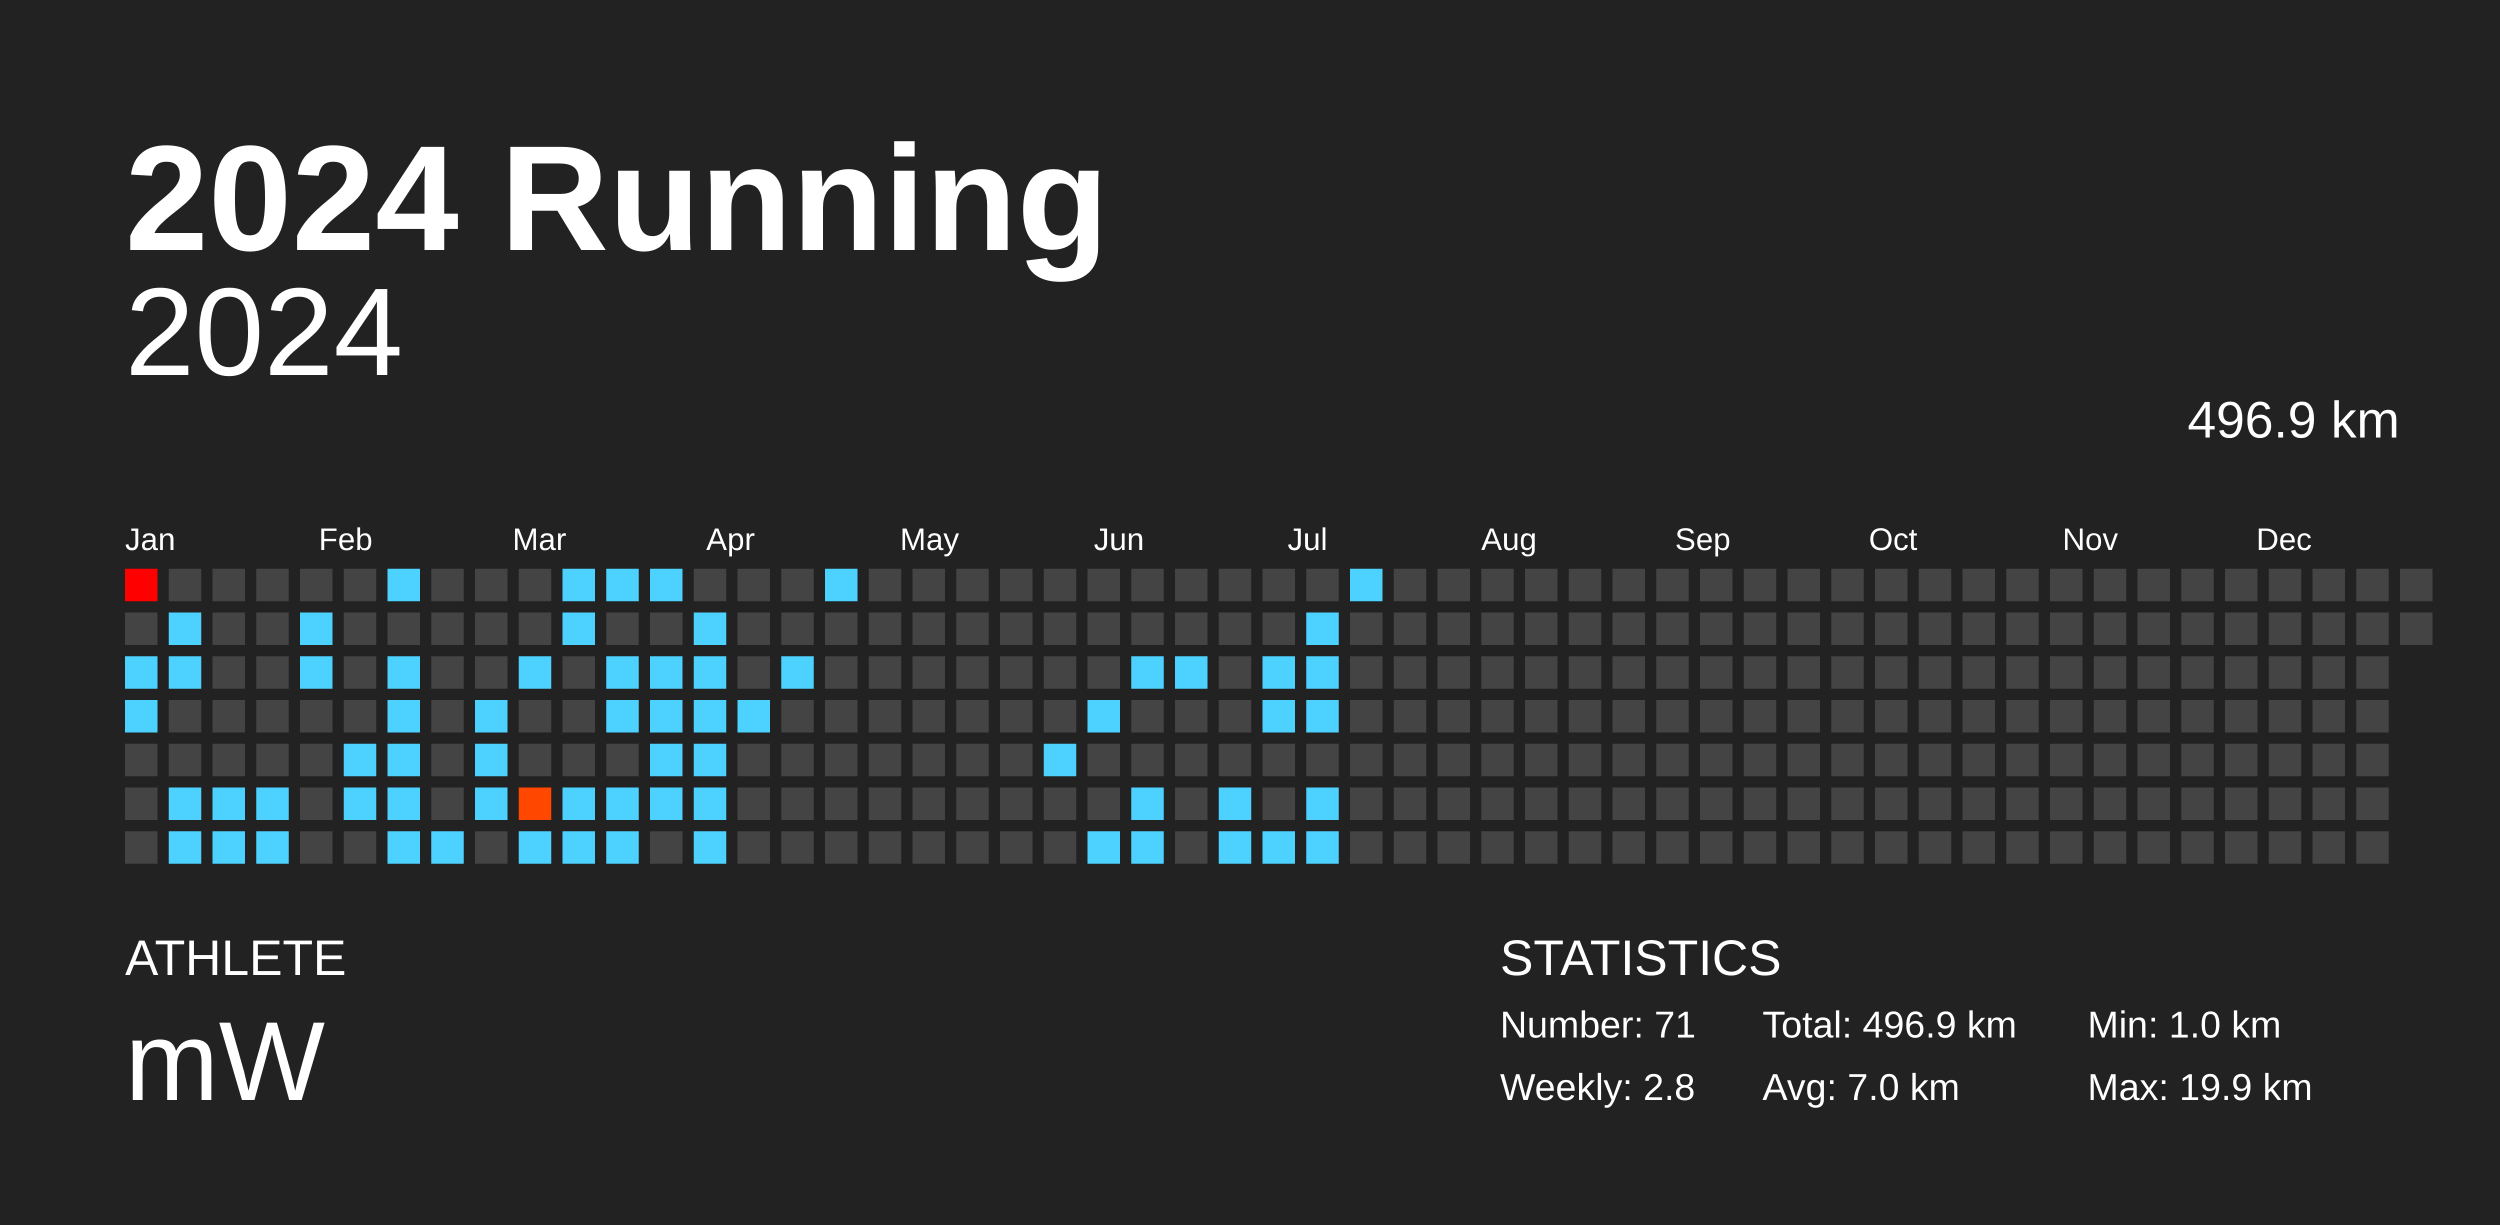
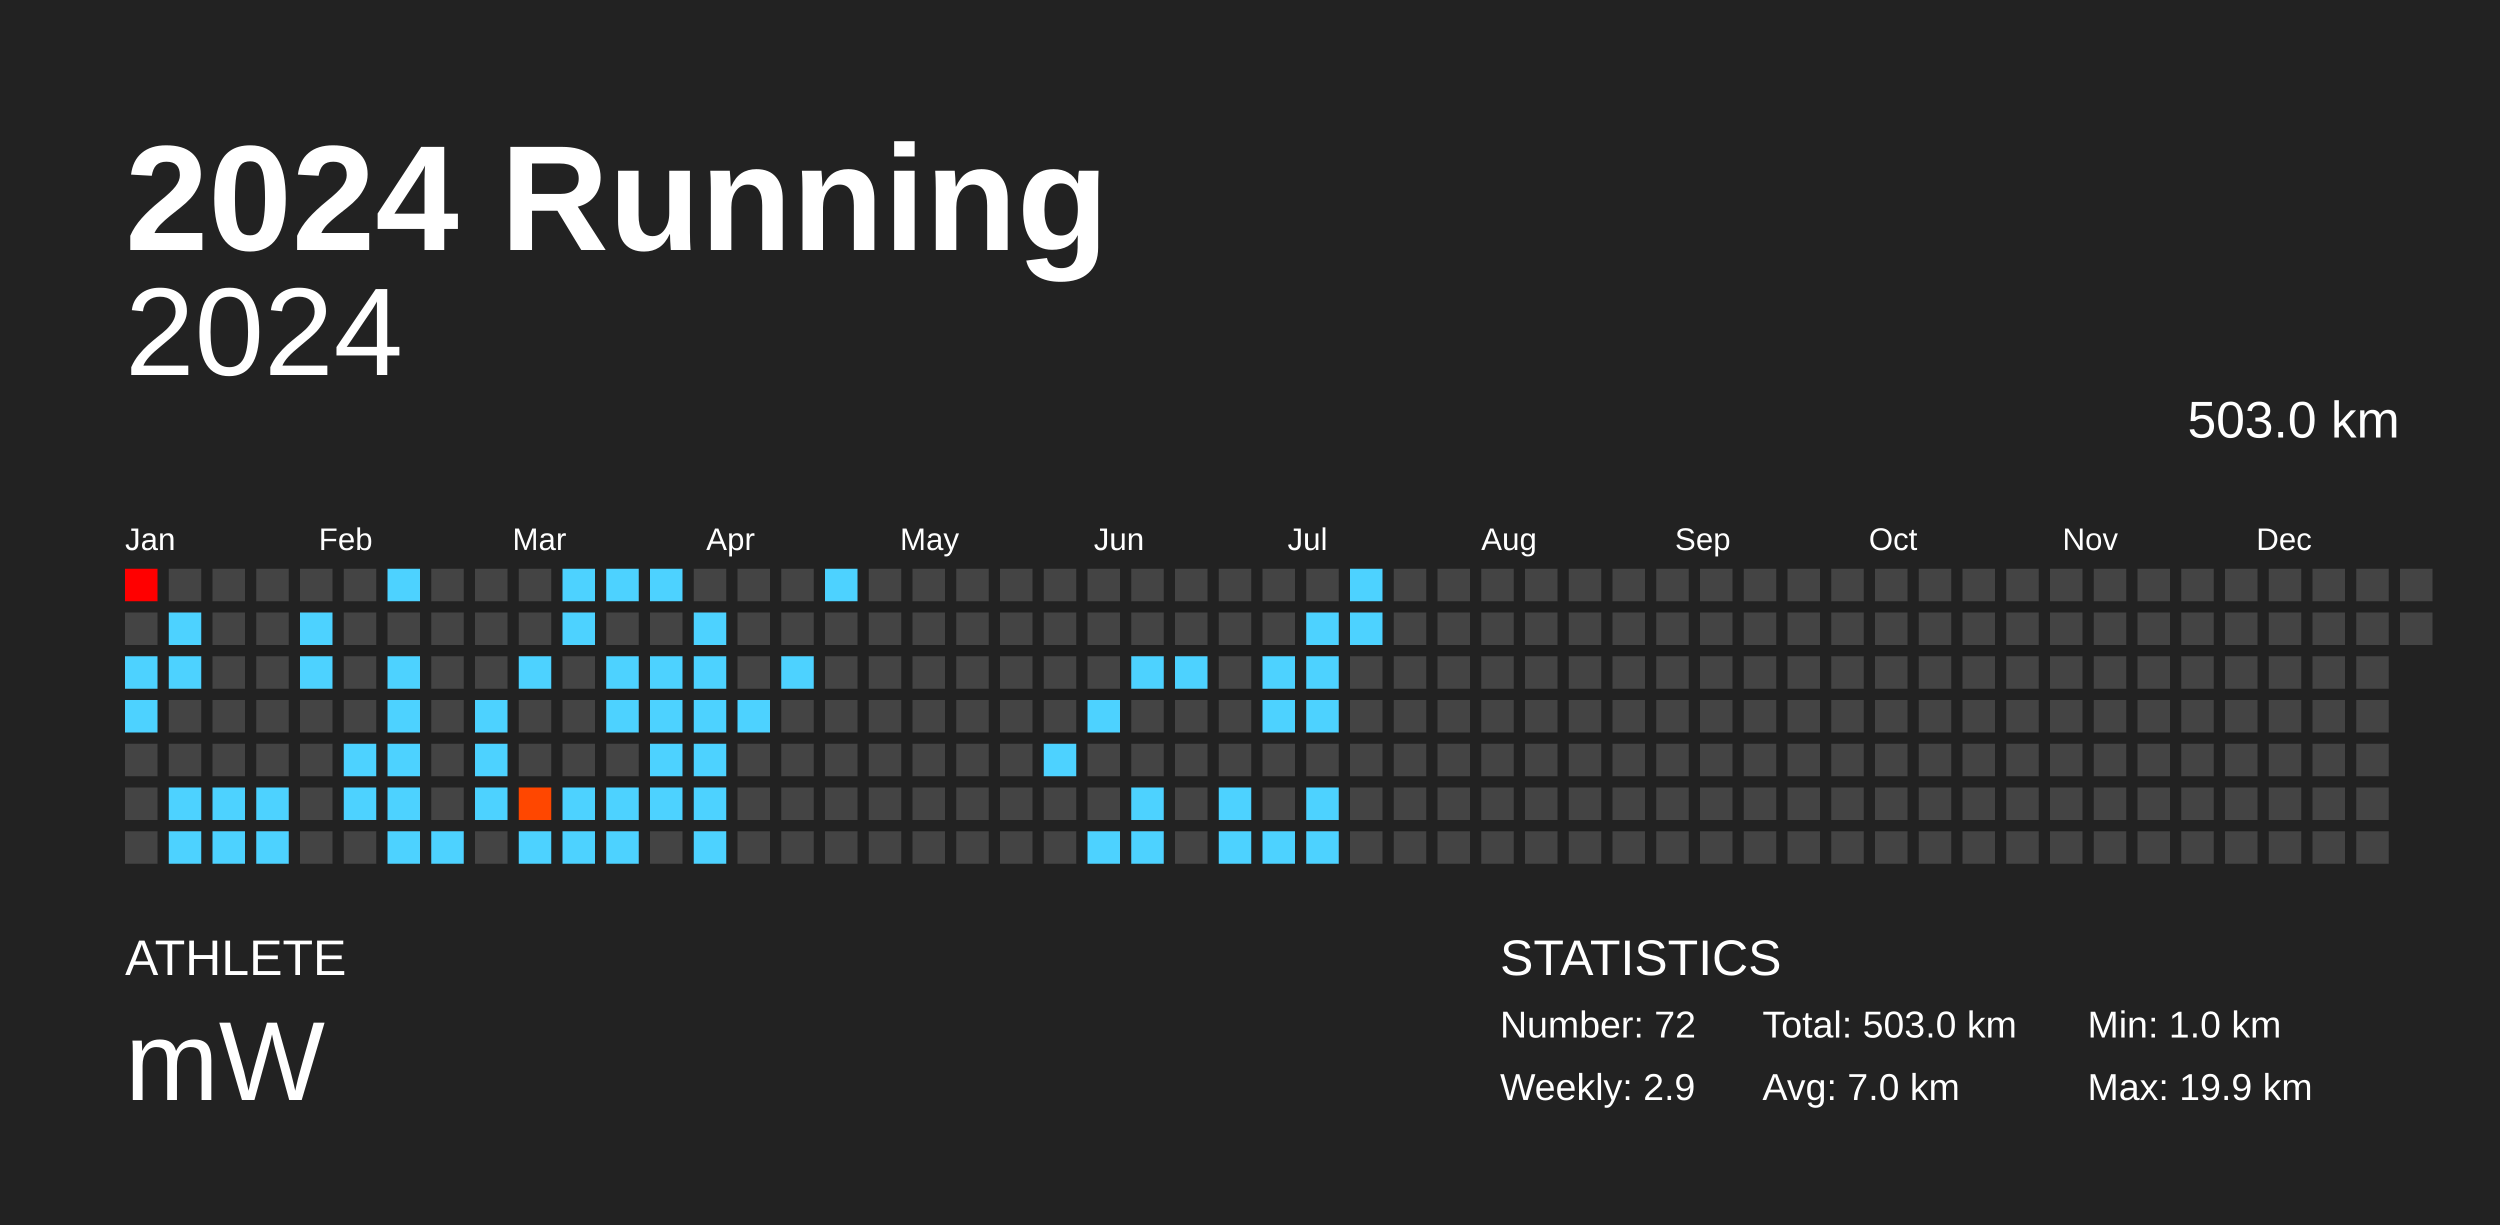
<svg xmlns="http://www.w3.org/2000/svg" baseProfile="full" height="98mm" version="1.1" viewBox="0,0,200,98" width="200mm">
  <defs />
  <rect fill="#222222" height="98" width="200" x="0" y="0" />
  <text fill="#FFFFFF" style="font-size:12px; font-family:Arial; font-weight:bold;" x="10" y="20">2024 Running</text>
  <text fill="#FFFFFF" style="font-size:4px; font-family:Arial" x="10" y="78">ATHLETE</text>
  <text fill="#FFFFFF" style="font-size:9px; font-family:Arial" x="10" y="88">mW</text>
  <text fill="#FFFFFF" style="font-size:4px; font-family:Arial" x="120" y="78">STATISTICS</text>
-   <text fill="#FFFFFF" style="font-size:3px; font-family:Arial" x="120" y="83">Number: 71</text>
-   <text fill="#FFFFFF" style="font-size:3px; font-family:Arial" x="120" y="88">Weekly: 2.8</text>
-   <text fill="#FFFFFF" style="font-size:3px; font-family:Arial" x="141" y="83">Total: 496.9 km</text>
+   <text fill="#FFFFFF" style="font-size:3px; font-family:Arial" x="120" y="83">Number: 72</text>
+   <text fill="#FFFFFF" style="font-size:3px; font-family:Arial" x="120" y="88">Weekly: 2.9</text>
+   <text fill="#FFFFFF" style="font-size:3px; font-family:Arial" x="141" y="83">Total: 503.0 km</text>
  <text fill="#FFFFFF" style="font-size:3px; font-family:Arial" x="141" y="88">Avg: 7.0 km</text>
  <text fill="#FFFFFF" style="font-size:3px; font-family:Arial" x="167" y="83">Min: 1.0 km</text>
  <text fill="#FFFFFF" style="font-size:3px; font-family:Arial" x="167" y="88">Max: 19.9 km</text>
  <text alignment-baseline="hanging" fill="#FFFFFF" style="font-size:10.0px; font-family:Arial;" x="10" y="30">2024</text>
-   <text alignment-baseline="hanging" fill="#FFFFFF" style="font-size:4.125px; font-family:Arial;" x="175" y="35">496.9 km</text>
+   <text alignment-baseline="hanging" fill="#FFFFFF" style="font-size:4.125px; font-family:Arial;" x="175" y="35">503.0 km</text>
  <text fill="#FFFFFF" style="font-size:2.5px; font-family:Arial" x="10.0" y="44">Jan</text>
  <text fill="#FFFFFF" style="font-size:2.5px; font-family:Arial" x="25.5" y="44">Feb</text>
  <text fill="#FFFFFF" style="font-size:2.5px; font-family:Arial" x="41.0" y="44">Mar</text>
  <text fill="#FFFFFF" style="font-size:2.5px; font-family:Arial" x="56.5" y="44">Apr</text>
  <text fill="#FFFFFF" style="font-size:2.5px; font-family:Arial" x="72.0" y="44">May</text>
  <text fill="#FFFFFF" style="font-size:2.5px; font-family:Arial" x="87.5" y="44">Jun</text>
  <text fill="#FFFFFF" style="font-size:2.5px; font-family:Arial" x="103.0" y="44">Jul</text>
  <text fill="#FFFFFF" style="font-size:2.5px; font-family:Arial" x="118.5" y="44">Aug</text>
  <text fill="#FFFFFF" style="font-size:2.5px; font-family:Arial" x="134.0" y="44">Sep</text>
  <text fill="#FFFFFF" style="font-size:2.5px; font-family:Arial" x="149.5" y="44">Oct</text>
  <text fill="#FFFFFF" style="font-size:2.5px; font-family:Arial" x="165.0" y="44">Nov</text>
  <text fill="#FFFFFF" style="font-size:2.5px; font-family:Arial" x="180.5" y="44">Dec</text>
  <rect fill="red" height="2.6" width="2.6" x="10.0" y="45.5" />
  <rect fill="#444444" height="2.6" width="2.6" x="10.0" y="49.0" />
  <rect fill="#4dd2ff" height="2.6" width="2.6" x="10.0" y="52.5" />
  <rect fill="#4dd2ff" height="2.6" width="2.6" x="10.0" y="56.0" />
  <rect fill="#444444" height="2.6" width="2.6" x="10.0" y="59.5" />
  <rect fill="#444444" height="2.6" width="2.6" x="10.0" y="63.0" />
  <rect fill="#444444" height="2.6" width="2.6" x="10.0" y="66.5" />
  <rect fill="#444444" height="2.6" width="2.6" x="13.5" y="45.5" />
  <rect fill="#4dd2ff" height="2.6" width="2.6" x="13.5" y="49.0" />
  <rect fill="#4dd2ff" height="2.6" width="2.6" x="13.5" y="52.5" />
  <rect fill="#444444" height="2.6" width="2.6" x="13.5" y="56.0" />
  <rect fill="#444444" height="2.6" width="2.6" x="13.5" y="59.5" />
  <rect fill="#4dd2ff" height="2.6" width="2.6" x="13.5" y="63.0" />
  <rect fill="#4dd2ff" height="2.6" width="2.6" x="13.5" y="66.5" />
  <rect fill="#444444" height="2.6" width="2.6" x="17.0" y="45.5" />
  <rect fill="#444444" height="2.6" width="2.6" x="17.0" y="49.0" />
  <rect fill="#444444" height="2.6" width="2.6" x="17.0" y="52.5" />
  <rect fill="#444444" height="2.6" width="2.6" x="17.0" y="56.0" />
  <rect fill="#444444" height="2.6" width="2.6" x="17.0" y="59.5" />
  <rect fill="#4dd2ff" height="2.6" width="2.6" x="17.0" y="63.0" />
  <rect fill="#4dd2ff" height="2.6" width="2.6" x="17.0" y="66.5" />
  <rect fill="#444444" height="2.6" width="2.6" x="20.5" y="45.5" />
  <rect fill="#444444" height="2.6" width="2.6" x="20.5" y="49.0" />
  <rect fill="#444444" height="2.6" width="2.6" x="20.5" y="52.5" />
  <rect fill="#444444" height="2.6" width="2.6" x="20.5" y="56.0" />
  <rect fill="#444444" height="2.6" width="2.6" x="20.5" y="59.5" />
  <rect fill="#4dd2ff" height="2.6" width="2.6" x="20.5" y="63.0" />
  <rect fill="#4dd2ff" height="2.6" width="2.6" x="20.5" y="66.5" />
  <rect fill="#444444" height="2.6" width="2.6" x="24.0" y="45.5" />
  <rect fill="#4dd2ff" height="2.6" width="2.6" x="24.0" y="49.0" />
  <rect fill="#4dd2ff" height="2.6" width="2.6" x="24.0" y="52.5" />
  <rect fill="#444444" height="2.6" width="2.6" x="24.0" y="56.0" />
  <rect fill="#444444" height="2.6" width="2.6" x="24.0" y="59.5" />
  <rect fill="#444444" height="2.6" width="2.6" x="24.0" y="63.0" />
  <rect fill="#444444" height="2.6" width="2.6" x="24.0" y="66.5" />
  <rect fill="#444444" height="2.6" width="2.6" x="27.5" y="45.5" />
  <rect fill="#444444" height="2.6" width="2.6" x="27.5" y="49.0" />
  <rect fill="#444444" height="2.6" width="2.6" x="27.5" y="52.5" />
  <rect fill="#444444" height="2.6" width="2.6" x="27.5" y="56.0" />
  <rect fill="#4dd2ff" height="2.6" width="2.6" x="27.5" y="59.5" />
  <rect fill="#4dd2ff" height="2.6" width="2.6" x="27.5" y="63.0" />
  <rect fill="#444444" height="2.6" width="2.6" x="27.5" y="66.5" />
  <rect fill="#4dd2ff" height="2.6" width="2.6" x="31.0" y="45.5" />
  <rect fill="#444444" height="2.6" width="2.6" x="31.0" y="49.0" />
  <rect fill="#4dd2ff" height="2.6" width="2.6" x="31.0" y="52.5" />
  <rect fill="#4dd2ff" height="2.6" width="2.6" x="31.0" y="56.0" />
  <rect fill="#4dd2ff" height="2.6" width="2.6" x="31.0" y="59.5" />
  <rect fill="#4dd2ff" height="2.6" width="2.6" x="31.0" y="63.0" />
  <rect fill="#4dd2ff" height="2.6" width="2.6" x="31.0" y="66.5" />
  <rect fill="#444444" height="2.6" width="2.6" x="34.5" y="45.5" />
  <rect fill="#444444" height="2.6" width="2.6" x="34.5" y="49.0" />
  <rect fill="#444444" height="2.6" width="2.6" x="34.5" y="52.5" />
  <rect fill="#444444" height="2.6" width="2.6" x="34.5" y="56.0" />
  <rect fill="#444444" height="2.6" width="2.6" x="34.5" y="59.5" />
  <rect fill="#444444" height="2.6" width="2.6" x="34.5" y="63.0" />
  <rect fill="#4dd2ff" height="2.6" width="2.6" x="34.5" y="66.5" />
  <rect fill="#444444" height="2.6" width="2.6" x="38.0" y="45.5" />
  <rect fill="#444444" height="2.6" width="2.6" x="38.0" y="49.0" />
  <rect fill="#444444" height="2.6" width="2.6" x="38.0" y="52.5" />
  <rect fill="#4dd2ff" height="2.6" width="2.6" x="38.0" y="56.0" />
  <rect fill="#4dd2ff" height="2.6" width="2.6" x="38.0" y="59.5" />
  <rect fill="#4dd2ff" height="2.6" width="2.6" x="38.0" y="63.0" />
  <rect fill="#444444" height="2.6" width="2.6" x="38.0" y="66.5" />
  <rect fill="#444444" height="2.6" width="2.6" x="41.5" y="45.5" />
  <rect fill="#444444" height="2.6" width="2.6" x="41.5" y="49.0" />
  <rect fill="#4dd2ff" height="2.6" width="2.6" x="41.5" y="52.5" />
  <rect fill="#444444" height="2.6" width="2.6" x="41.5" y="56.0" />
  <rect fill="#444444" height="2.6" width="2.6" x="41.5" y="59.5" />
  <rect fill="#ff4700" height="2.6" width="2.6" x="41.5" y="63.0" />
  <rect fill="#4dd2ff" height="2.6" width="2.6" x="41.5" y="66.5" />
  <rect fill="#4dd2ff" height="2.6" width="2.6" x="45.0" y="45.5" />
  <rect fill="#4dd2ff" height="2.6" width="2.6" x="45.0" y="49.0" />
  <rect fill="#444444" height="2.6" width="2.6" x="45.0" y="52.5" />
  <rect fill="#444444" height="2.6" width="2.6" x="45.0" y="56.0" />
  <rect fill="#444444" height="2.6" width="2.6" x="45.0" y="59.5" />
  <rect fill="#4dd2ff" height="2.6" width="2.6" x="45.0" y="63.0" />
  <rect fill="#4dd2ff" height="2.6" width="2.6" x="45.0" y="66.5" />
  <rect fill="#4dd2ff" height="2.6" width="2.6" x="48.5" y="45.5" />
  <rect fill="#444444" height="2.6" width="2.6" x="48.5" y="49.0" />
  <rect fill="#4dd2ff" height="2.6" width="2.6" x="48.5" y="52.5" />
  <rect fill="#4dd2ff" height="2.6" width="2.6" x="48.5" y="56.0" />
  <rect fill="#444444" height="2.6" width="2.6" x="48.5" y="59.5" />
  <rect fill="#4dd2ff" height="2.6" width="2.6" x="48.5" y="63.0" />
  <rect fill="#4dd2ff" height="2.6" width="2.6" x="48.5" y="66.5" />
  <rect fill="#4dd2ff" height="2.6" width="2.6" x="52.0" y="45.5" />
  <rect fill="#444444" height="2.6" width="2.6" x="52.0" y="49.0" />
  <rect fill="#4dd2ff" height="2.6" width="2.6" x="52.0" y="52.5" />
  <rect fill="#4dd2ff" height="2.6" width="2.6" x="52.0" y="56.0" />
  <rect fill="#4dd2ff" height="2.6" width="2.6" x="52.0" y="59.5" />
  <rect fill="#4dd2ff" height="2.6" width="2.6" x="52.0" y="63.0" />
  <rect fill="#444444" height="2.6" width="2.6" x="52.0" y="66.5" />
  <rect fill="#444444" height="2.6" width="2.6" x="55.5" y="45.5" />
  <rect fill="#4dd2ff" height="2.6" width="2.6" x="55.5" y="49.0" />
  <rect fill="#4dd2ff" height="2.6" width="2.6" x="55.5" y="52.5" />
  <rect fill="#4dd2ff" height="2.6" width="2.6" x="55.5" y="56.0" />
  <rect fill="#4dd2ff" height="2.6" width="2.6" x="55.5" y="59.5" />
  <rect fill="#4dd2ff" height="2.6" width="2.6" x="55.5" y="63.0" />
  <rect fill="#4dd2ff" height="2.6" width="2.6" x="55.5" y="66.5" />
  <rect fill="#444444" height="2.6" width="2.6" x="59.0" y="45.5" />
  <rect fill="#444444" height="2.6" width="2.6" x="59.0" y="49.0" />
  <rect fill="#444444" height="2.6" width="2.6" x="59.0" y="52.5" />
  <rect fill="#4dd2ff" height="2.6" width="2.6" x="59.0" y="56.0" />
  <rect fill="#444444" height="2.6" width="2.6" x="59.0" y="59.5" />
  <rect fill="#444444" height="2.6" width="2.6" x="59.0" y="63.0" />
  <rect fill="#444444" height="2.6" width="2.6" x="59.0" y="66.5" />
  <rect fill="#444444" height="2.6" width="2.6" x="62.5" y="45.5" />
  <rect fill="#444444" height="2.6" width="2.6" x="62.5" y="49.0" />
  <rect fill="#4dd2ff" height="2.6" width="2.6" x="62.5" y="52.5" />
  <rect fill="#444444" height="2.6" width="2.6" x="62.5" y="56.0" />
  <rect fill="#444444" height="2.6" width="2.6" x="62.5" y="59.5" />
  <rect fill="#444444" height="2.6" width="2.6" x="62.5" y="63.0" />
  <rect fill="#444444" height="2.6" width="2.6" x="62.5" y="66.5" />
  <rect fill="#4dd2ff" height="2.6" width="2.6" x="66.0" y="45.5" />
  <rect fill="#444444" height="2.6" width="2.6" x="66.0" y="49.0" />
  <rect fill="#444444" height="2.6" width="2.6" x="66.0" y="52.5" />
  <rect fill="#444444" height="2.6" width="2.6" x="66.0" y="56.0" />
  <rect fill="#444444" height="2.6" width="2.6" x="66.0" y="59.5" />
  <rect fill="#444444" height="2.6" width="2.6" x="66.0" y="63.0" />
  <rect fill="#444444" height="2.6" width="2.6" x="66.0" y="66.5" />
  <rect fill="#444444" height="2.6" width="2.6" x="69.5" y="45.5" />
  <rect fill="#444444" height="2.6" width="2.6" x="69.5" y="49.0" />
  <rect fill="#444444" height="2.6" width="2.6" x="69.5" y="52.5" />
  <rect fill="#444444" height="2.6" width="2.6" x="69.5" y="56.0" />
  <rect fill="#444444" height="2.6" width="2.6" x="69.5" y="59.5" />
  <rect fill="#444444" height="2.6" width="2.6" x="69.5" y="63.0" />
  <rect fill="#444444" height="2.6" width="2.6" x="69.5" y="66.5" />
  <rect fill="#444444" height="2.6" width="2.6" x="73.0" y="45.5" />
  <rect fill="#444444" height="2.6" width="2.6" x="73.0" y="49.0" />
  <rect fill="#444444" height="2.6" width="2.6" x="73.0" y="52.5" />
  <rect fill="#444444" height="2.6" width="2.6" x="73.0" y="56.0" />
  <rect fill="#444444" height="2.6" width="2.6" x="73.0" y="59.5" />
  <rect fill="#444444" height="2.6" width="2.6" x="73.0" y="63.0" />
  <rect fill="#444444" height="2.6" width="2.6" x="73.0" y="66.5" />
  <rect fill="#444444" height="2.6" width="2.6" x="76.5" y="45.5" />
  <rect fill="#444444" height="2.6" width="2.6" x="76.5" y="49.0" />
  <rect fill="#444444" height="2.6" width="2.6" x="76.5" y="52.5" />
  <rect fill="#444444" height="2.6" width="2.6" x="76.5" y="56.0" />
  <rect fill="#444444" height="2.6" width="2.6" x="76.5" y="59.5" />
  <rect fill="#444444" height="2.6" width="2.6" x="76.5" y="63.0" />
  <rect fill="#444444" height="2.6" width="2.6" x="76.5" y="66.5" />
  <rect fill="#444444" height="2.6" width="2.6" x="80.0" y="45.5" />
  <rect fill="#444444" height="2.6" width="2.6" x="80.0" y="49.0" />
  <rect fill="#444444" height="2.6" width="2.6" x="80.0" y="52.5" />
  <rect fill="#444444" height="2.6" width="2.6" x="80.0" y="56.0" />
  <rect fill="#444444" height="2.6" width="2.6" x="80.0" y="59.5" />
  <rect fill="#444444" height="2.6" width="2.6" x="80.0" y="63.0" />
  <rect fill="#444444" height="2.6" width="2.6" x="80.0" y="66.5" />
  <rect fill="#444444" height="2.6" width="2.6" x="83.5" y="45.5" />
  <rect fill="#444444" height="2.6" width="2.6" x="83.5" y="49.0" />
  <rect fill="#444444" height="2.6" width="2.6" x="83.5" y="52.5" />
  <rect fill="#444444" height="2.6" width="2.6" x="83.5" y="56.0" />
  <rect fill="#4dd2ff" height="2.6" width="2.6" x="83.5" y="59.5" />
  <rect fill="#444444" height="2.6" width="2.6" x="83.5" y="63.0" />
  <rect fill="#444444" height="2.6" width="2.6" x="83.5" y="66.5" />
  <rect fill="#444444" height="2.6" width="2.6" x="87.0" y="45.5" />
  <rect fill="#444444" height="2.6" width="2.6" x="87.0" y="49.0" />
  <rect fill="#444444" height="2.6" width="2.6" x="87.0" y="52.5" />
  <rect fill="#4dd2ff" height="2.6" width="2.6" x="87.0" y="56.0" />
  <rect fill="#444444" height="2.6" width="2.6" x="87.0" y="59.5" />
  <rect fill="#444444" height="2.6" width="2.6" x="87.0" y="63.0" />
  <rect fill="#4dd2ff" height="2.6" width="2.6" x="87.0" y="66.5" />
  <rect fill="#444444" height="2.6" width="2.6" x="90.5" y="45.5" />
  <rect fill="#444444" height="2.6" width="2.6" x="90.5" y="49.0" />
  <rect fill="#4dd2ff" height="2.6" width="2.6" x="90.5" y="52.5" />
  <rect fill="#444444" height="2.6" width="2.6" x="90.5" y="56.0" />
  <rect fill="#444444" height="2.6" width="2.6" x="90.5" y="59.5" />
  <rect fill="#4dd2ff" height="2.6" width="2.6" x="90.5" y="63.0" />
  <rect fill="#4dd2ff" height="2.6" width="2.6" x="90.5" y="66.5" />
  <rect fill="#444444" height="2.6" width="2.6" x="94.0" y="45.5" />
  <rect fill="#444444" height="2.6" width="2.6" x="94.0" y="49.0" />
  <rect fill="#4dd2ff" height="2.6" width="2.6" x="94.0" y="52.5" />
  <rect fill="#444444" height="2.6" width="2.6" x="94.0" y="56.0" />
  <rect fill="#444444" height="2.6" width="2.6" x="94.0" y="59.5" />
  <rect fill="#444444" height="2.6" width="2.6" x="94.0" y="63.0" />
  <rect fill="#444444" height="2.6" width="2.6" x="94.0" y="66.5" />
  <rect fill="#444444" height="2.6" width="2.6" x="97.5" y="45.5" />
  <rect fill="#444444" height="2.6" width="2.6" x="97.5" y="49.0" />
  <rect fill="#444444" height="2.6" width="2.6" x="97.5" y="52.5" />
  <rect fill="#444444" height="2.6" width="2.6" x="97.5" y="56.0" />
  <rect fill="#444444" height="2.6" width="2.6" x="97.5" y="59.5" />
  <rect fill="#4dd2ff" height="2.6" width="2.6" x="97.5" y="63.0" />
  <rect fill="#4dd2ff" height="2.6" width="2.6" x="97.5" y="66.5" />
  <rect fill="#444444" height="2.6" width="2.6" x="101.0" y="45.5" />
  <rect fill="#444444" height="2.6" width="2.6" x="101.0" y="49.0" />
  <rect fill="#4dd2ff" height="2.6" width="2.6" x="101.0" y="52.5" />
  <rect fill="#4dd2ff" height="2.6" width="2.6" x="101.0" y="56.0" />
  <rect fill="#444444" height="2.6" width="2.6" x="101.0" y="59.5" />
  <rect fill="#444444" height="2.6" width="2.6" x="101.0" y="63.0" />
  <rect fill="#4dd2ff" height="2.6" width="2.6" x="101.0" y="66.5" />
  <rect fill="#444444" height="2.6" width="2.6" x="104.5" y="45.5" />
  <rect fill="#4dd2ff" height="2.6" width="2.6" x="104.5" y="49.0" />
  <rect fill="#4dd2ff" height="2.6" width="2.6" x="104.5" y="52.5" />
  <rect fill="#4dd2ff" height="2.6" width="2.6" x="104.5" y="56.0" />
  <rect fill="#444444" height="2.6" width="2.6" x="104.5" y="59.5" />
  <rect fill="#4dd2ff" height="2.6" width="2.6" x="104.5" y="63.0" />
  <rect fill="#4dd2ff" height="2.6" width="2.6" x="104.5" y="66.5" />
  <rect fill="#4dd2ff" height="2.6" width="2.6" x="108.0" y="45.5" />
-   <rect fill="#444444" height="2.6" width="2.6" x="108.0" y="49.0" />
+   <rect fill="#4dd2ff" height="2.6" width="2.6" x="108.0" y="49.0" />
  <rect fill="#444444" height="2.6" width="2.6" x="108.0" y="52.5" />
  <rect fill="#444444" height="2.6" width="2.6" x="108.0" y="56.0" />
  <rect fill="#444444" height="2.6" width="2.6" x="108.0" y="59.5" />
  <rect fill="#444444" height="2.6" width="2.6" x="108.0" y="63.0" />
  <rect fill="#444444" height="2.6" width="2.6" x="108.0" y="66.5" />
  <rect fill="#444444" height="2.6" width="2.6" x="111.5" y="45.5" />
  <rect fill="#444444" height="2.6" width="2.6" x="111.5" y="49.0" />
  <rect fill="#444444" height="2.6" width="2.6" x="111.5" y="52.5" />
  <rect fill="#444444" height="2.6" width="2.6" x="111.5" y="56.0" />
  <rect fill="#444444" height="2.6" width="2.6" x="111.5" y="59.5" />
  <rect fill="#444444" height="2.6" width="2.6" x="111.5" y="63.0" />
  <rect fill="#444444" height="2.6" width="2.6" x="111.5" y="66.5" />
  <rect fill="#444444" height="2.6" width="2.6" x="115.0" y="45.5" />
  <rect fill="#444444" height="2.6" width="2.6" x="115.0" y="49.0" />
  <rect fill="#444444" height="2.6" width="2.6" x="115.0" y="52.5" />
  <rect fill="#444444" height="2.6" width="2.6" x="115.0" y="56.0" />
  <rect fill="#444444" height="2.6" width="2.6" x="115.0" y="59.5" />
  <rect fill="#444444" height="2.6" width="2.6" x="115.0" y="63.0" />
  <rect fill="#444444" height="2.6" width="2.6" x="115.0" y="66.5" />
  <rect fill="#444444" height="2.6" width="2.6" x="118.5" y="45.5" />
  <rect fill="#444444" height="2.6" width="2.6" x="118.5" y="49.0" />
  <rect fill="#444444" height="2.6" width="2.6" x="118.5" y="52.5" />
  <rect fill="#444444" height="2.6" width="2.6" x="118.5" y="56.0" />
  <rect fill="#444444" height="2.6" width="2.6" x="118.5" y="59.5" />
  <rect fill="#444444" height="2.6" width="2.6" x="118.5" y="63.0" />
  <rect fill="#444444" height="2.6" width="2.6" x="118.5" y="66.5" />
  <rect fill="#444444" height="2.6" width="2.6" x="122.0" y="45.5" />
  <rect fill="#444444" height="2.6" width="2.6" x="122.0" y="49.0" />
  <rect fill="#444444" height="2.6" width="2.6" x="122.0" y="52.5" />
  <rect fill="#444444" height="2.6" width="2.6" x="122.0" y="56.0" />
  <rect fill="#444444" height="2.6" width="2.6" x="122.0" y="59.5" />
  <rect fill="#444444" height="2.6" width="2.6" x="122.0" y="63.0" />
  <rect fill="#444444" height="2.6" width="2.6" x="122.0" y="66.5" />
  <rect fill="#444444" height="2.6" width="2.6" x="125.5" y="45.5" />
  <rect fill="#444444" height="2.6" width="2.6" x="125.5" y="49.0" />
  <rect fill="#444444" height="2.6" width="2.6" x="125.5" y="52.5" />
  <rect fill="#444444" height="2.6" width="2.6" x="125.5" y="56.0" />
  <rect fill="#444444" height="2.6" width="2.6" x="125.5" y="59.5" />
  <rect fill="#444444" height="2.6" width="2.6" x="125.5" y="63.0" />
  <rect fill="#444444" height="2.6" width="2.6" x="125.5" y="66.5" />
  <rect fill="#444444" height="2.6" width="2.6" x="129.0" y="45.5" />
  <rect fill="#444444" height="2.6" width="2.6" x="129.0" y="49.0" />
  <rect fill="#444444" height="2.6" width="2.6" x="129.0" y="52.5" />
  <rect fill="#444444" height="2.6" width="2.6" x="129.0" y="56.0" />
  <rect fill="#444444" height="2.6" width="2.6" x="129.0" y="59.5" />
  <rect fill="#444444" height="2.6" width="2.6" x="129.0" y="63.0" />
  <rect fill="#444444" height="2.6" width="2.6" x="129.0" y="66.5" />
  <rect fill="#444444" height="2.6" width="2.6" x="132.5" y="45.5" />
  <rect fill="#444444" height="2.6" width="2.6" x="132.5" y="49.0" />
  <rect fill="#444444" height="2.6" width="2.6" x="132.5" y="52.5" />
  <rect fill="#444444" height="2.6" width="2.6" x="132.5" y="56.0" />
  <rect fill="#444444" height="2.6" width="2.6" x="132.5" y="59.5" />
  <rect fill="#444444" height="2.6" width="2.6" x="132.5" y="63.0" />
  <rect fill="#444444" height="2.6" width="2.6" x="132.5" y="66.5" />
  <rect fill="#444444" height="2.6" width="2.6" x="136.0" y="45.5" />
  <rect fill="#444444" height="2.6" width="2.6" x="136.0" y="49.0" />
  <rect fill="#444444" height="2.6" width="2.6" x="136.0" y="52.5" />
  <rect fill="#444444" height="2.6" width="2.6" x="136.0" y="56.0" />
  <rect fill="#444444" height="2.6" width="2.6" x="136.0" y="59.5" />
  <rect fill="#444444" height="2.6" width="2.6" x="136.0" y="63.0" />
  <rect fill="#444444" height="2.6" width="2.6" x="136.0" y="66.5" />
  <rect fill="#444444" height="2.6" width="2.6" x="139.5" y="45.5" />
  <rect fill="#444444" height="2.6" width="2.6" x="139.5" y="49.0" />
  <rect fill="#444444" height="2.6" width="2.6" x="139.5" y="52.5" />
  <rect fill="#444444" height="2.6" width="2.6" x="139.5" y="56.0" />
  <rect fill="#444444" height="2.6" width="2.6" x="139.5" y="59.5" />
  <rect fill="#444444" height="2.6" width="2.6" x="139.5" y="63.0" />
  <rect fill="#444444" height="2.6" width="2.6" x="139.5" y="66.5" />
  <rect fill="#444444" height="2.6" width="2.6" x="143.0" y="45.5" />
  <rect fill="#444444" height="2.6" width="2.6" x="143.0" y="49.0" />
  <rect fill="#444444" height="2.6" width="2.6" x="143.0" y="52.5" />
  <rect fill="#444444" height="2.6" width="2.6" x="143.0" y="56.0" />
  <rect fill="#444444" height="2.6" width="2.6" x="143.0" y="59.5" />
  <rect fill="#444444" height="2.6" width="2.6" x="143.0" y="63.0" />
  <rect fill="#444444" height="2.6" width="2.6" x="143.0" y="66.5" />
  <rect fill="#444444" height="2.6" width="2.6" x="146.5" y="45.5" />
  <rect fill="#444444" height="2.6" width="2.6" x="146.5" y="49.0" />
  <rect fill="#444444" height="2.6" width="2.6" x="146.5" y="52.5" />
  <rect fill="#444444" height="2.6" width="2.6" x="146.5" y="56.0" />
  <rect fill="#444444" height="2.6" width="2.6" x="146.5" y="59.5" />
  <rect fill="#444444" height="2.6" width="2.6" x="146.5" y="63.0" />
  <rect fill="#444444" height="2.6" width="2.6" x="146.5" y="66.5" />
  <rect fill="#444444" height="2.6" width="2.6" x="150.0" y="45.5" />
  <rect fill="#444444" height="2.6" width="2.6" x="150.0" y="49.0" />
  <rect fill="#444444" height="2.6" width="2.6" x="150.0" y="52.5" />
  <rect fill="#444444" height="2.6" width="2.6" x="150.0" y="56.0" />
  <rect fill="#444444" height="2.6" width="2.6" x="150.0" y="59.5" />
  <rect fill="#444444" height="2.6" width="2.6" x="150.0" y="63.0" />
  <rect fill="#444444" height="2.6" width="2.6" x="150.0" y="66.5" />
  <rect fill="#444444" height="2.6" width="2.6" x="153.5" y="45.5" />
  <rect fill="#444444" height="2.6" width="2.6" x="153.5" y="49.0" />
  <rect fill="#444444" height="2.6" width="2.6" x="153.5" y="52.5" />
  <rect fill="#444444" height="2.6" width="2.6" x="153.5" y="56.0" />
  <rect fill="#444444" height="2.6" width="2.6" x="153.5" y="59.5" />
  <rect fill="#444444" height="2.6" width="2.6" x="153.5" y="63.0" />
  <rect fill="#444444" height="2.6" width="2.6" x="153.5" y="66.5" />
  <rect fill="#444444" height="2.6" width="2.6" x="157.0" y="45.5" />
  <rect fill="#444444" height="2.6" width="2.6" x="157.0" y="49.0" />
  <rect fill="#444444" height="2.6" width="2.6" x="157.0" y="52.5" />
  <rect fill="#444444" height="2.6" width="2.6" x="157.0" y="56.0" />
  <rect fill="#444444" height="2.6" width="2.6" x="157.0" y="59.5" />
  <rect fill="#444444" height="2.6" width="2.6" x="157.0" y="63.0" />
  <rect fill="#444444" height="2.6" width="2.6" x="157.0" y="66.5" />
  <rect fill="#444444" height="2.6" width="2.6" x="160.5" y="45.5" />
  <rect fill="#444444" height="2.6" width="2.6" x="160.5" y="49.0" />
  <rect fill="#444444" height="2.6" width="2.6" x="160.5" y="52.5" />
  <rect fill="#444444" height="2.6" width="2.6" x="160.5" y="56.0" />
  <rect fill="#444444" height="2.6" width="2.6" x="160.5" y="59.5" />
  <rect fill="#444444" height="2.6" width="2.6" x="160.5" y="63.0" />
  <rect fill="#444444" height="2.6" width="2.6" x="160.5" y="66.5" />
  <rect fill="#444444" height="2.6" width="2.6" x="164.0" y="45.5" />
  <rect fill="#444444" height="2.6" width="2.6" x="164.0" y="49.0" />
  <rect fill="#444444" height="2.6" width="2.6" x="164.0" y="52.5" />
  <rect fill="#444444" height="2.6" width="2.6" x="164.0" y="56.0" />
  <rect fill="#444444" height="2.6" width="2.6" x="164.0" y="59.5" />
  <rect fill="#444444" height="2.6" width="2.6" x="164.0" y="63.0" />
  <rect fill="#444444" height="2.6" width="2.6" x="164.0" y="66.5" />
  <rect fill="#444444" height="2.6" width="2.6" x="167.5" y="45.5" />
  <rect fill="#444444" height="2.6" width="2.6" x="167.5" y="49.0" />
  <rect fill="#444444" height="2.6" width="2.6" x="167.5" y="52.5" />
  <rect fill="#444444" height="2.6" width="2.6" x="167.5" y="56.0" />
  <rect fill="#444444" height="2.6" width="2.6" x="167.5" y="59.5" />
  <rect fill="#444444" height="2.6" width="2.6" x="167.5" y="63.0" />
  <rect fill="#444444" height="2.6" width="2.6" x="167.5" y="66.5" />
  <rect fill="#444444" height="2.6" width="2.6" x="171.0" y="45.5" />
  <rect fill="#444444" height="2.6" width="2.6" x="171.0" y="49.0" />
  <rect fill="#444444" height="2.6" width="2.6" x="171.0" y="52.5" />
  <rect fill="#444444" height="2.6" width="2.6" x="171.0" y="56.0" />
  <rect fill="#444444" height="2.6" width="2.6" x="171.0" y="59.5" />
  <rect fill="#444444" height="2.6" width="2.6" x="171.0" y="63.0" />
  <rect fill="#444444" height="2.6" width="2.6" x="171.0" y="66.5" />
  <rect fill="#444444" height="2.6" width="2.6" x="174.5" y="45.5" />
  <rect fill="#444444" height="2.6" width="2.6" x="174.5" y="49.0" />
  <rect fill="#444444" height="2.6" width="2.6" x="174.5" y="52.5" />
  <rect fill="#444444" height="2.6" width="2.6" x="174.5" y="56.0" />
  <rect fill="#444444" height="2.6" width="2.6" x="174.5" y="59.5" />
  <rect fill="#444444" height="2.6" width="2.6" x="174.5" y="63.0" />
  <rect fill="#444444" height="2.6" width="2.6" x="174.5" y="66.5" />
  <rect fill="#444444" height="2.6" width="2.6" x="178.0" y="45.5" />
  <rect fill="#444444" height="2.6" width="2.6" x="178.0" y="49.0" />
  <rect fill="#444444" height="2.6" width="2.6" x="178.0" y="52.5" />
  <rect fill="#444444" height="2.6" width="2.6" x="178.0" y="56.0" />
  <rect fill="#444444" height="2.6" width="2.6" x="178.0" y="59.5" />
  <rect fill="#444444" height="2.6" width="2.6" x="178.0" y="63.0" />
  <rect fill="#444444" height="2.6" width="2.6" x="178.0" y="66.5" />
  <rect fill="#444444" height="2.6" width="2.6" x="181.5" y="45.5" />
  <rect fill="#444444" height="2.6" width="2.6" x="181.5" y="49.0" />
  <rect fill="#444444" height="2.6" width="2.6" x="181.5" y="52.5" />
  <rect fill="#444444" height="2.6" width="2.6" x="181.5" y="56.0" />
  <rect fill="#444444" height="2.6" width="2.6" x="181.5" y="59.5" />
  <rect fill="#444444" height="2.6" width="2.6" x="181.5" y="63.0" />
  <rect fill="#444444" height="2.6" width="2.6" x="181.5" y="66.5" />
  <rect fill="#444444" height="2.6" width="2.6" x="185.0" y="45.5" />
  <rect fill="#444444" height="2.6" width="2.6" x="185.0" y="49.0" />
  <rect fill="#444444" height="2.6" width="2.6" x="185.0" y="52.5" />
  <rect fill="#444444" height="2.6" width="2.6" x="185.0" y="56.0" />
  <rect fill="#444444" height="2.6" width="2.6" x="185.0" y="59.5" />
  <rect fill="#444444" height="2.6" width="2.6" x="185.0" y="63.0" />
  <rect fill="#444444" height="2.6" width="2.6" x="185.0" y="66.5" />
  <rect fill="#444444" height="2.6" width="2.6" x="188.5" y="45.5" />
  <rect fill="#444444" height="2.6" width="2.6" x="188.5" y="49.0" />
  <rect fill="#444444" height="2.6" width="2.6" x="188.5" y="52.5" />
  <rect fill="#444444" height="2.6" width="2.6" x="188.5" y="56.0" />
  <rect fill="#444444" height="2.6" width="2.6" x="188.5" y="59.5" />
  <rect fill="#444444" height="2.6" width="2.6" x="188.5" y="63.0" />
  <rect fill="#444444" height="2.6" width="2.6" x="188.5" y="66.5" />
  <rect fill="#444444" height="2.6" width="2.6" x="192.0" y="45.5" />
  <rect fill="#444444" height="2.6" width="2.6" x="192.0" y="49.0" />
</svg>
